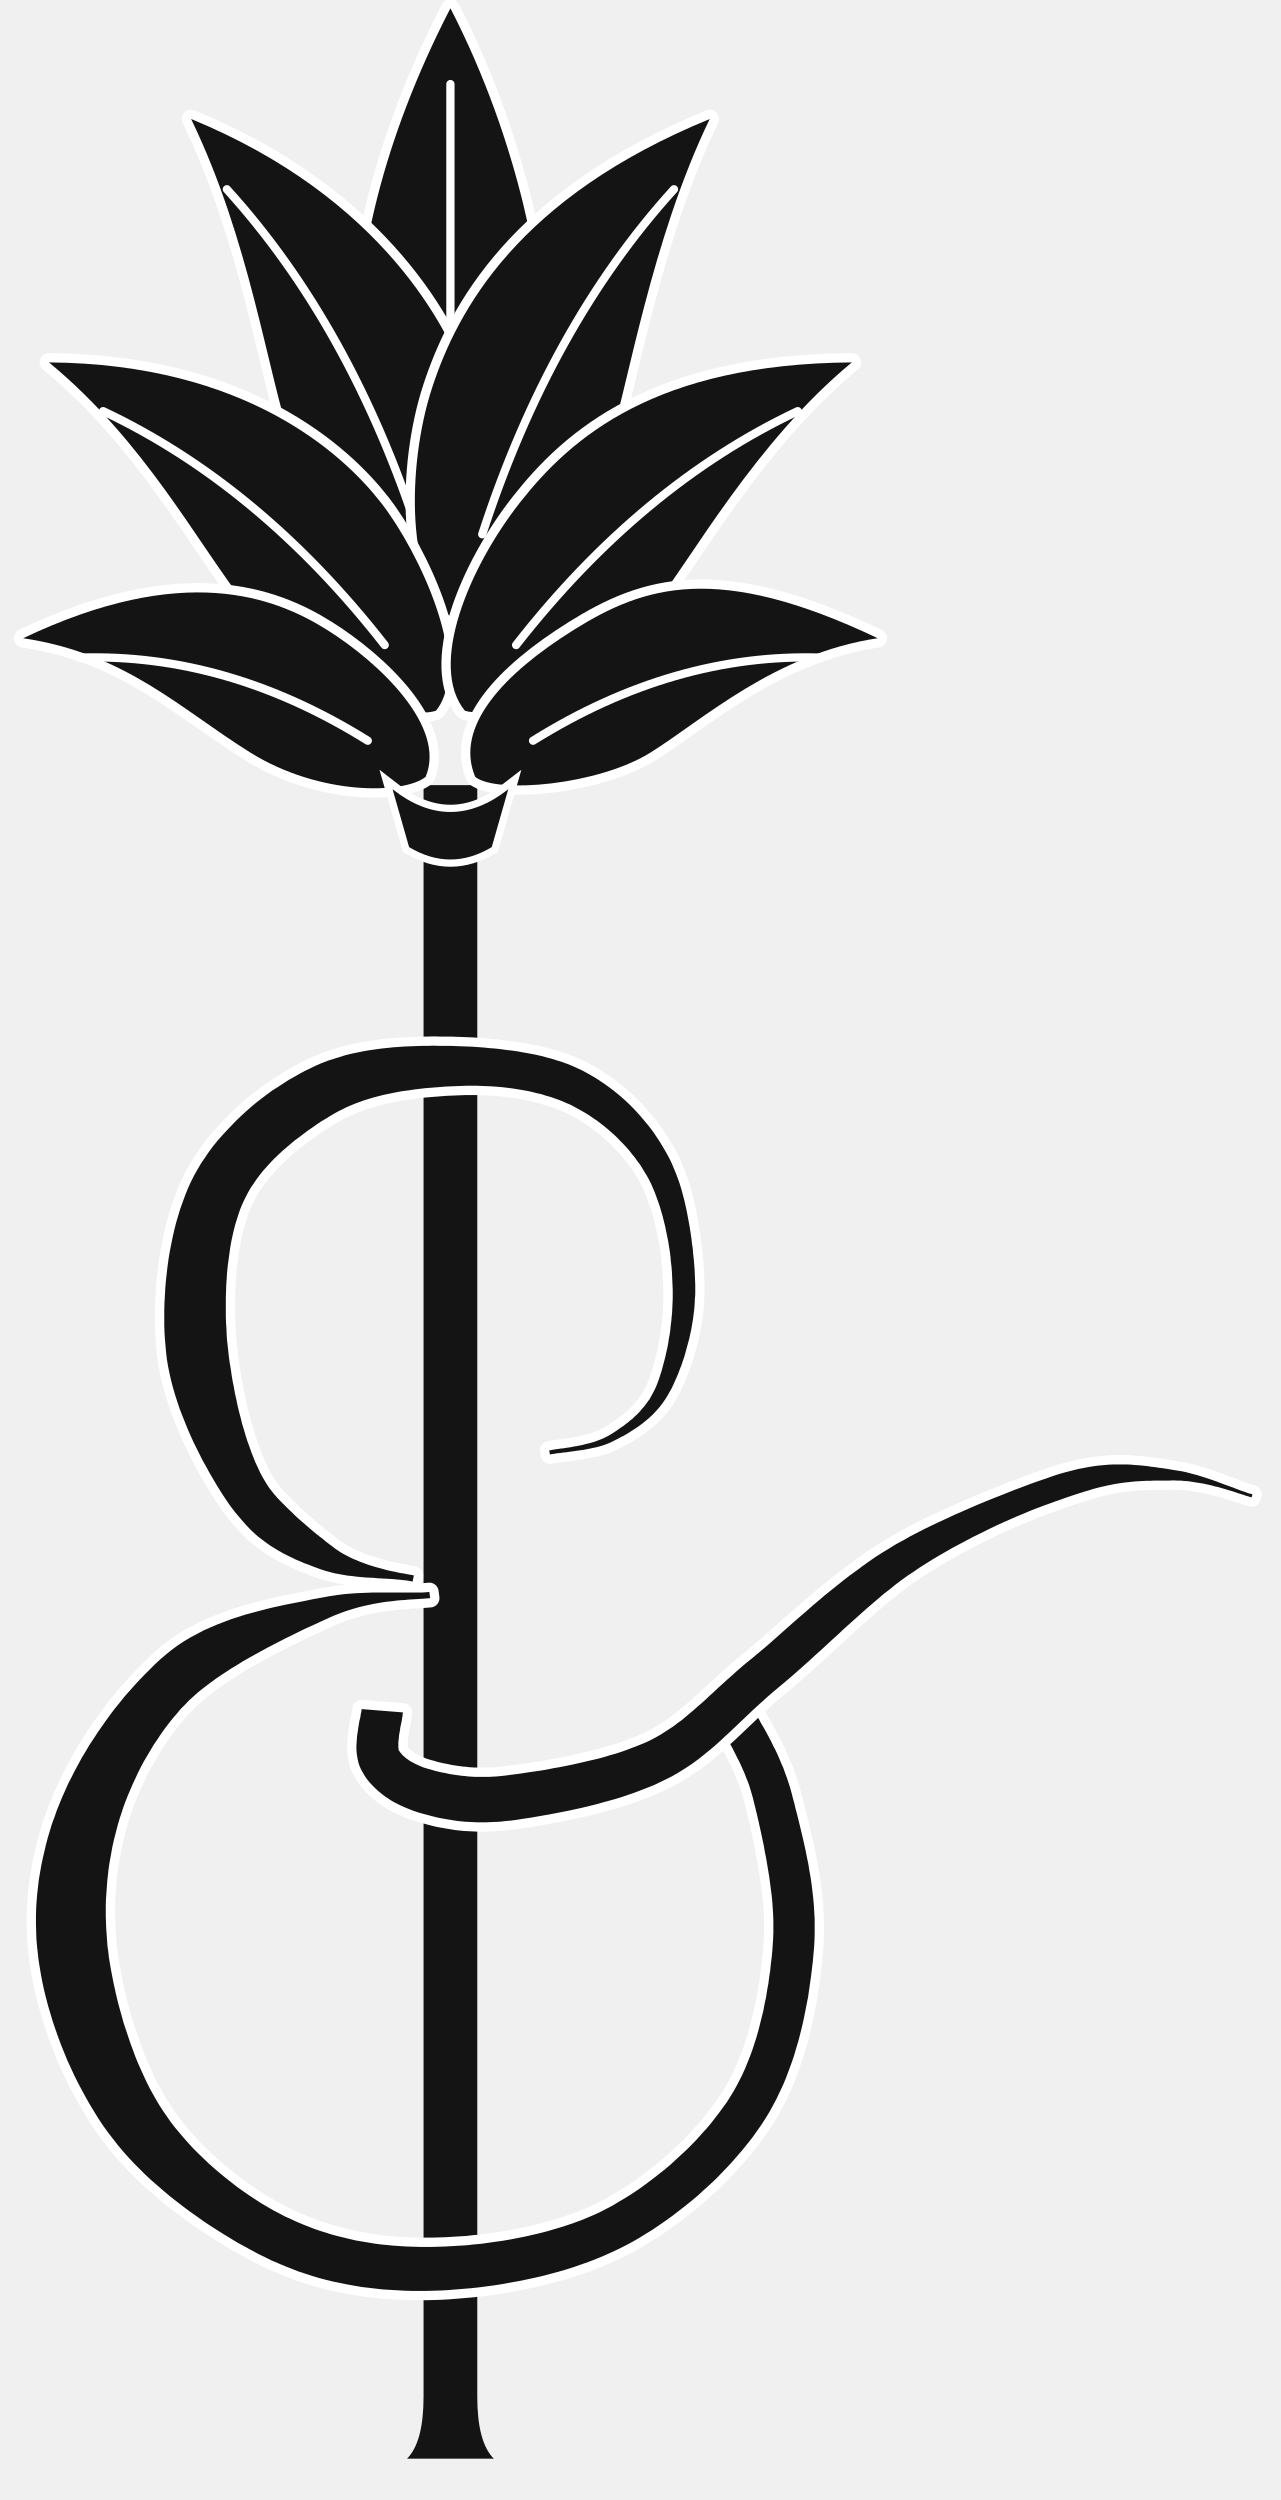
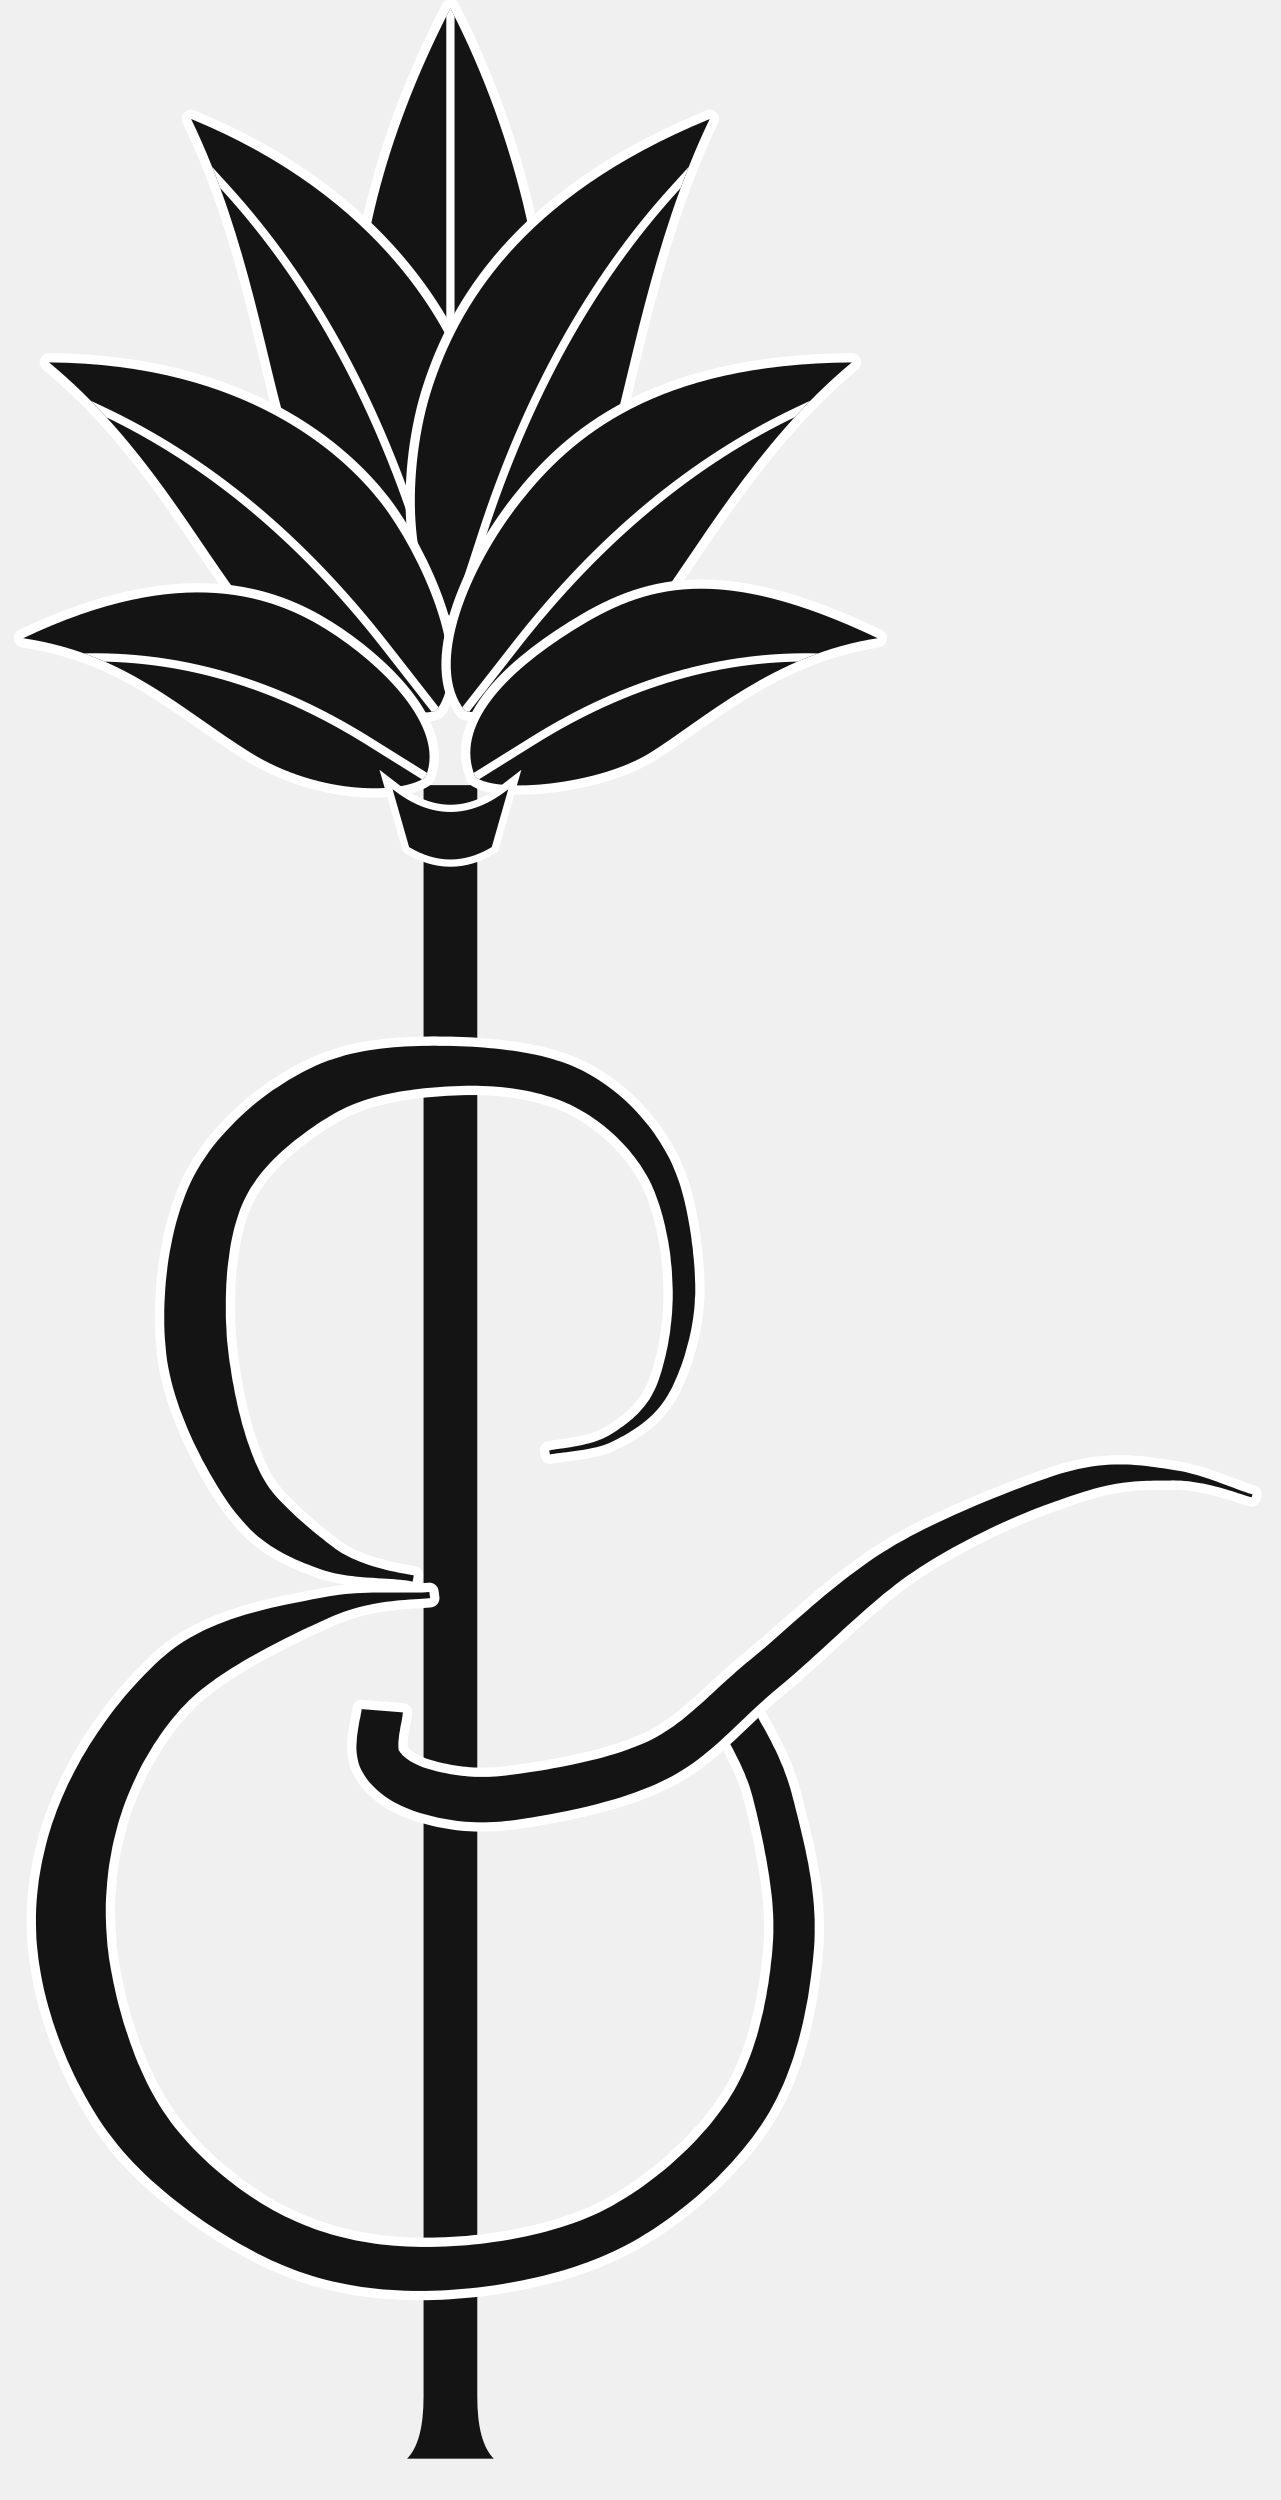
<svg xmlns="http://www.w3.org/2000/svg" viewBox="262 340 620 1210">
+   <defs>
+     <clipPath id="vein-clip-1">
+       <path d="M480.0,606.0 C504.8,598.0 525.0,536.4 525.0,506.4 S513.8,409.5 480.0,344.0 C446.2,409.5 435.0,466.4 435.0,506.4 S455.2,598.0 480.0,606.0Z" />
+     </clipPath>
+     <clipPath id="vein-clip-2">
+       <path d="M478.0,640.0 C501.5,624.4 498.1,556.3 488.9,527.8 S447.1,435.6 354.5,397.6 C382.9,456.4 390.9,517.6 403.3,555.6 S454.5,639.6 478.0,640.0Z" />
+     </clipPath>
+     <clipPath id="vein-clip-3">
+       <path d="M482.0,640.0 C505.5,639.6 547.5,584.1 556.7,555.6 S577.1,456.4 605.5,397.6 C512.9,435.6 483.5,489.8 471.1,527.8 S458.5,624.4 482.0,640.0Z" />
+     </clipPath>
+     <clipPath id="vein-clip-4">
+       <path d="M473.0,684.0 C490.8,662.1 464.8,606.9 446.4,583.3 S380.9,516.1 285.7,515.4 C332.4,554.0 357.1,602.3 381.7,633.8 S455.2,689.9 473.0,684.0Z" />
+     </clipPath>
+     <clipPath id="vein-clip-5">
+       <path d="M487.0,684.0 C504.8,689.9 559.8,657.4 578.3,633.8 S627.6,554.0 674.3,515.4 C579.1,516.1 538.3,551.8 513.6,583.3 S469.2,662.1 487.0,684.0Z" />
+     </clipPath>
+     <clipPath id="vein-clip-6">
+       <path d="M468.0,716.0 C478.2,691.7 445.6,660.7 420.2,644.8 S350.9,611.9 273.2,648.9 C323.1,656.4 349.1,683.0 383.1,704.2 S457.8,724.3 468.0,716.0Z" />
+     </clipPath>
+     <clipPath id="vein-clip-7">
+       <path d="M492.0,716.0 C502.2,724.3 551.5,720.1 576.9,704.2 S636.9,656.4 686.8,648.9 C609.1,611.9 573.8,623.6 539.8,644.8 S481.8,691.7 492.0,716.0Z" />
+     </clipPath>
+   </defs>
  <path d="M467,720 L467,1500 Q467,1522 459,1530 L501,1530 Q493,1522 493,1500 L493,720Z" fill="#141414" />
  <path d="M462.3,1102.5 L461.3,1102.3 L460.2,1102.1 L459.0,1101.9 L457.6,1101.6 L456.2,1101.4 L454.6,1101.1 L453.0,1100.7 L451.3,1100.4 L449.5,1100.0 L447.7,1099.5 L445.9,1099.0 L444.0,1098.5 L442.0,1097.9 L440.1,1097.3 L438.2,1096.6 L436.3,1095.9 L434.4,1095.1 L432.5,1094.3 L430.7,1093.4 L429.0,1092.5 L427.3,1091.6 L425.8,1090.6 L424.3,1089.6 L422.9,1088.5 L421.4,1087.4 L419.8,1086.2 L418.3,1084.9 L416.7,1083.7 L415.2,1082.5 L413.6,1081.2 L412.1,1079.9 L410.6,1078.6 L409.1,1077.3 L407.6,1076.0 L406.1,1074.7 L404.6,1073.3 L403.2,1071.9 L401.7,1070.5 L400.3,1069.1 L398.9,1067.7 L397.5,1066.3 L396.1,1064.8 L394.8,1063.3 L393.5,1061.7 L392.2,1060.0 L391.1,1058.3 L390.0,1056.5 L388.9,1054.6 L387.8,1052.5 L386.8,1050.3 L385.7,1048.0 L384.7,1045.5 L383.7,1043.0 L382.8,1040.4 L381.8,1037.7 L380.9,1034.9 L380.1,1032.1 L379.2,1029.2 L378.5,1026.3 L377.7,1023.3 L377.0,1020.4 L376.4,1017.4 L375.7,1014.4 L375.2,1011.4 L374.6,1008.5 L374.1,1005.5 L373.7,1002.6 L373.2,999.7 L372.8,996.9 L372.5,994.1 L372.2,991.4 L371.9,988.7 L371.7,986.0 L371.6,983.1 L371.4,980.2 L371.3,977.3 L371.3,974.3 L371.3,971.3 L371.3,968.2 L371.4,965.2 L371.5,962.1 L371.7,959.0 L371.9,956.0 L372.2,952.9 L372.6,949.9 L373.0,947.0 L373.4,944.0 L373.9,941.1 L374.5,938.3 L375.1,935.6 L375.8,932.9 L376.6,930.3 L377.4,927.8 L378.2,925.4 L379.1,923.2 L380.1,921.0 L381.1,919.0 L382.2,916.9 L383.4,914.8 L384.8,912.8 L386.2,910.7 L387.7,908.7 L389.3,906.7 L391.0,904.8 L392.8,902.8 L394.6,900.9 L396.5,899.1 L398.5,897.2 L400.5,895.5 L402.6,893.7 L404.6,892.0 L406.8,890.4 L408.9,888.8 L411.0,887.2 L413.2,885.7 L415.3,884.2 L417.4,882.8 L419.6,881.5 L421.7,880.2 L423.7,879.0 L425.7,877.9 L427.7,876.9 L429.7,875.9 L431.8,875.0 L434.0,874.1 L436.2,873.3 L438.4,872.5 L440.7,871.8 L443.0,871.1 L445.4,870.5 L447.7,869.9 L450.2,869.4 L452.6,868.9 L455.1,868.4 L457.6,868.0 L460.1,867.7 L462.6,867.3 L465.1,867.0 L467.6,866.7 L470.1,866.5 L472.7,866.3 L475.2,866.1 L477.7,865.9 L480.1,865.8 L482.6,865.7 L485.1,865.6 L487.6,865.5 L490.1,865.5 L492.6,865.5 L495.1,865.6 L497.6,865.7 L500.1,865.8 L502.6,866.0 L505.1,866.2 L507.6,866.5 L510.0,866.8 L512.5,867.2 L514.9,867.6 L517.2,868.0 L519.5,868.5 L521.8,869.1 L524.1,869.6 L526.2,870.3 L528.4,870.9 L530.4,871.6 L532.4,872.3 L534.4,873.1 L536.2,873.9 L538.1,874.7 L540.0,875.7 L541.8,876.7 L543.6,877.7 L545.5,878.8 L547.3,879.9 L549.0,881.1 L550.8,882.3 L552.5,883.6 L554.2,884.9 L555.9,886.3 L557.5,887.7 L559.1,889.1 L560.7,890.6 L562.2,892.2 L563.7,893.7 L565.2,895.3 L566.6,896.9 L567.9,898.6 L569.3,900.3 L570.5,902.0 L571.8,903.7 L572.9,905.5 L574.0,907.3 L575.1,909.1 L576.1,910.9 L577.1,912.9 L578.0,915.0 L578.9,917.1 L579.7,919.3 L580.5,921.5 L581.3,923.8 L582.0,926.2 L582.7,928.6 L583.3,931.0 L583.9,933.4 L584.4,935.9 L584.9,938.3 L585.4,940.8 L585.8,943.3 L586.2,945.8 L586.5,948.2 L586.7,950.6 L587.0,953.0 L587.2,955.4 L587.3,957.7 L587.4,959.9 L587.5,962.1 L587.6,964.3 L587.6,966.4 L587.6,968.6 L587.5,970.8 L587.4,973.0 L587.3,975.1 L587.1,977.3 L586.9,979.5 L586.6,981.7 L586.4,983.9 L586.1,986.0 L585.7,988.1 L585.4,990.2 L585.0,992.3 L584.5,994.4 L584.1,996.4 L583.6,998.3 L583.1,1000.2 L582.6,1002.1 L582.1,1003.9 L581.5,1005.7 L581.0,1007.3 L580.4,1008.9 L579.8,1010.5 L579.2,1011.9 L578.5,1013.3 L577.8,1014.6 L577.1,1015.9 L576.4,1017.2 L575.5,1018.4 L574.7,1019.5 L573.8,1020.7 L572.9,1021.7 L572.0,1022.8 L571.1,1023.8 L570.1,1024.8 L569.1,1025.7 L568.1,1026.7 L567.0,1027.5 L566.0,1028.4 L564.9,1029.2 L563.8,1030.1 L562.7,1030.8 L561.6,1031.6 L560.5,1032.4 L559.4,1033.1 L558.3,1033.8 L557.2,1034.5 L556.1,1035.1 L554.9,1035.7 L553.7,1036.3 L552.4,1036.8 L551.1,1037.3 L549.8,1037.8 L548.4,1038.2 L547.0,1038.6 L545.5,1038.9 L544.1,1039.3 L542.7,1039.6 L541.2,1039.9 L539.8,1040.1 L538.5,1040.4 L537.1,1040.6 L535.8,1040.8 L534.6,1041.0 L533.4,1041.1 L532.2,1041.3 L531.2,1041.4 L530.2,1041.6 L529.3,1041.7 L528.5,1041.9 L527.8,1042.0 L528.2,1044.0 L528.9,1043.8 L529.6,1043.7 L530.5,1043.6 L531.5,1043.4 L532.5,1043.3 L533.6,1043.2 L534.8,1043.0 L536.1,1042.9 L537.4,1042.7 L538.8,1042.5 L540.2,1042.3 L541.6,1042.1 L543.1,1041.9 L544.6,1041.7 L546.1,1041.4 L547.6,1041.1 L549.0,1040.8 L550.5,1040.5 L552.0,1040.1 L553.4,1039.7 L554.9,1039.2 L556.2,1038.7 L557.6,1038.1 L558.8,1037.5 L560.0,1036.9 L561.2,1036.3 L562.4,1035.6 L563.7,1035.0 L564.9,1034.3 L566.1,1033.6 L567.3,1032.8 L568.6,1032.0 L569.8,1031.2 L571.0,1030.4 L572.2,1029.5 L573.4,1028.6 L574.6,1027.6 L575.8,1026.6 L576.9,1025.6 L578.1,1024.5 L579.2,1023.3 L580.3,1022.1 L581.4,1020.8 L582.4,1019.5 L583.4,1018.1 L584.4,1016.6 L585.3,1015.1 L586.2,1013.5 L587.1,1011.9 L587.9,1010.2 L588.7,1008.4 L589.5,1006.6 L590.3,1004.7 L591.0,1002.8 L591.8,1000.8 L592.5,998.7 L593.2,996.7 L593.8,994.5 L594.4,992.3 L595.0,990.1 L595.6,987.9 L596.1,985.6 L596.6,983.3 L597.0,980.9 L597.4,978.6 L597.7,976.2 L598.0,973.8 L598.2,971.4 L598.3,969.0 L598.5,966.6 L598.5,964.2 L598.5,961.9 L598.4,959.5 L598.3,957.1 L598.2,954.6 L598.0,952.1 L597.8,949.6 L597.5,947.0 L597.3,944.4 L596.9,941.7 L596.6,939.1 L596.2,936.4 L595.8,933.8 L595.3,931.1 L594.8,928.4 L594.3,925.8 L593.7,923.1 L593.1,920.5 L592.4,917.9 L591.7,915.3 L590.9,912.7 L590.0,910.2 L589.1,907.8 L588.1,905.4 L587.1,903.0 L586.0,900.7 L584.8,898.5 L583.6,896.4 L582.3,894.2 L581.0,892.1 L579.6,890.0 L578.2,887.9 L576.7,885.9 L575.1,883.9 L573.5,882.0 L571.8,880.0 L570.1,878.1 L568.4,876.3 L566.6,874.5 L564.7,872.7 L562.8,871.0 L560.9,869.4 L558.9,867.8 L556.8,866.2 L554.7,864.7 L552.6,863.3 L550.5,861.9 L548.3,860.6 L546.0,859.3 L543.8,858.1 L541.4,857.0 L539.0,855.9 L536.5,854.9 L534.0,854.0 L531.4,853.2 L528.9,852.4 L526.2,851.7 L523.6,851.0 L520.9,850.4 L518.2,849.9 L515.4,849.4 L512.7,848.9 L510.0,848.5 L507.2,848.2 L504.4,847.8 L501.7,847.5 L498.9,847.3 L496.1,847.0 L493.4,846.8 L490.6,846.6 L487.9,846.5 L485.2,846.4 L482.5,846.3 L479.9,846.2 L477.2,846.2 L474.6,846.2 L471.9,846.1 L469.2,846.2 L466.4,846.2 L463.6,846.3 L460.8,846.4 L458.0,846.5 L455.2,846.7 L452.3,846.9 L449.5,847.2 L446.6,847.5 L443.7,847.9 L440.8,848.3 L437.9,848.8 L435.0,849.4 L432.1,850.0 L429.2,850.7 L426.4,851.6 L423.5,852.5 L420.6,853.4 L417.8,854.5 L415.0,855.7 L412.3,857.0 L409.6,858.3 L407.0,859.7 L404.4,861.2 L401.7,862.7 L399.1,864.4 L396.5,866.1 L393.8,867.8 L391.2,869.7 L388.7,871.6 L386.1,873.6 L383.6,875.7 L381.1,877.9 L378.7,880.1 L376.3,882.4 L374.0,884.8 L371.7,887.2 L369.4,889.7 L367.2,892.2 L365.1,894.8 L363.1,897.5 L361.2,900.3 L359.3,903.1 L357.6,906.0 L355.9,909.0 L354.4,912.0 L353.0,915.1 L351.7,918.3 L350.5,921.6 L349.3,924.9 L348.3,928.2 L347.3,931.6 L346.4,935.1 L345.6,938.6 L344.9,942.1 L344.2,945.6 L343.6,949.2 L343.1,952.8 L342.7,956.3 L342.3,959.9 L342.0,963.5 L341.8,967.1 L341.6,970.6 L341.5,974.1 L341.5,977.6 L341.5,981.1 L341.6,984.5 L341.8,987.9 L342.1,991.3 L342.4,994.7 L342.8,998.1 L343.4,1001.6 L344.1,1005.0 L344.9,1008.5 L345.8,1011.9 L346.8,1015.3 L347.9,1018.7 L349.0,1022.0 L350.3,1025.3 L351.6,1028.6 L352.9,1031.8 L354.3,1035.0 L355.7,1038.1 L357.2,1041.1 L358.7,1044.1 L360.2,1047.1 L361.8,1049.9 L363.3,1052.7 L364.9,1055.4 L366.4,1058.0 L368.0,1060.6 L369.5,1063.0 L371.1,1065.4 L372.7,1067.8 L374.4,1070.1 L376.1,1072.3 L377.9,1074.4 L379.6,1076.4 L381.4,1078.4 L383.2,1080.3 L385.1,1082.1 L387.0,1083.8 L389.0,1085.3 L391.0,1086.8 L393.0,1088.2 L395.1,1089.5 L397.1,1090.7 L399.2,1091.9 L401.2,1092.9 L403.3,1093.9 L405.3,1094.9 L407.3,1095.7 L409.3,1096.6 L411.3,1097.3 L413.3,1098.1 L415.2,1098.8 L417.1,1099.5 L419.2,1100.2 L421.4,1100.8 L423.6,1101.4 L425.7,1101.8 L428.0,1102.2 L430.2,1102.6 L432.4,1102.8 L434.5,1103.1 L436.7,1103.3 L438.9,1103.5 L441.0,1103.6 L443.0,1103.7 L445.1,1103.9 L447.0,1104.0 L448.9,1104.1 L450.8,1104.2 L452.5,1104.3 L454.2,1104.5 L455.7,1104.6 L457.2,1104.8 L458.5,1104.9 L459.7,1105.1 L460.8,1105.3 L461.7,1105.5Z" fill="#141414" stroke="#fff" stroke-width="9" paint-order="stroke" stroke-linejoin="round" />
  <path d="M469.8,1110.5 L468.8,1110.6 L467.5,1110.7 L466.2,1110.8 L464.7,1110.8 L463.1,1110.8 L461.4,1110.8 L459.6,1110.8 L457.7,1110.8 L455.7,1110.8 L453.6,1110.8 L451.5,1110.8 L449.2,1110.8 L446.9,1110.8 L444.6,1110.8 L442.1,1110.8 L439.6,1110.9 L437.1,1111.0 L434.5,1111.1 L431.9,1111.3 L429.3,1111.5 L426.6,1111.8 L423.9,1112.2 L421.2,1112.6 L418.5,1113.1 L415.8,1113.6 L413.0,1114.1 L410.2,1114.7 L407.2,1115.3 L404.1,1115.9 L401.0,1116.5 L397.7,1117.2 L394.5,1117.9 L391.2,1118.7 L387.8,1119.6 L384.4,1120.5 L381.0,1121.4 L377.6,1122.5 L374.1,1123.6 L370.7,1124.9 L367.3,1126.2 L364.0,1127.6 L360.6,1129.1 L357.4,1130.8 L354.2,1132.5 L351.0,1134.4 L348.0,1136.4 L345.0,1138.6 L342.3,1140.8 L339.6,1143.1 L337.0,1145.5 L334.5,1148.0 L332.0,1150.5 L329.5,1153.1 L327.1,1155.7 L324.7,1158.4 L322.3,1161.1 L320.0,1164.0 L317.7,1166.8 L315.5,1169.7 L313.4,1172.6 L311.3,1175.6 L309.2,1178.6 L307.2,1181.7 L305.2,1184.7 L303.4,1187.8 L301.5,1190.9 L299.8,1194.1 L298.1,1197.2 L296.5,1200.4 L294.9,1203.5 L293.5,1206.7 L292.1,1209.8 L290.8,1213.0 L289.5,1216.2 L288.4,1219.4 L287.2,1222.6 L286.2,1225.9 L285.2,1229.2 L284.3,1232.6 L283.5,1236.0 L282.7,1239.4 L282.0,1242.8 L281.4,1246.2 L280.8,1249.7 L280.4,1253.2 L280.0,1256.7 L279.7,1260.3 L279.5,1263.8 L279.4,1267.4 L279.4,1271.0 L279.5,1274.6 L279.6,1278.2 L279.9,1281.8 L280.3,1285.4 L280.7,1289.0 L281.3,1292.6 L281.9,1296.2 L282.6,1299.8 L283.4,1303.5 L284.3,1307.1 L285.3,1310.9 L286.4,1314.6 L287.5,1318.3 L288.8,1322.1 L290.1,1325.8 L291.5,1329.6 L293.0,1333.3 L294.5,1337.0 L296.2,1340.7 L297.9,1344.4 L299.7,1348.0 L301.6,1351.6 L303.5,1355.1 L305.5,1358.6 L307.6,1362.1 L309.7,1365.5 L311.9,1368.8 L314.2,1372.0 L316.6,1375.1 L319.0,1378.2 L321.5,1381.2 L324.1,1384.1 L326.8,1387.0 L329.6,1389.8 L332.4,1392.6 L335.3,1395.3 L338.3,1397.9 L341.3,1400.5 L344.4,1403.1 L347.6,1405.6 L350.7,1408.0 L353.9,1410.4 L357.2,1412.7 L360.4,1415.0 L363.7,1417.2 L367.0,1419.3 L370.3,1421.4 L373.6,1423.4 L376.9,1425.4 L380.2,1427.2 L383.5,1429.0 L386.8,1430.8 L390.1,1432.4 L393.3,1434.0 L396.6,1435.4 L399.9,1436.8 L403.2,1438.1 L406.5,1439.4 L409.9,1440.5 L413.2,1441.6 L416.6,1442.6 L420.0,1443.5 L423.3,1444.3 L426.8,1445.0 L430.2,1445.7 L433.6,1446.3 L437.0,1446.9 L440.5,1447.3 L443.9,1447.7 L447.4,1448.1 L450.9,1448.3 L454.4,1448.5 L457.8,1448.7 L461.3,1448.8 L464.8,1448.8 L468.4,1448.8 L471.9,1448.7 L475.4,1448.6 L479.0,1448.4 L482.6,1448.1 L486.2,1447.8 L489.9,1447.5 L493.7,1447.1 L497.5,1446.6 L501.3,1446.1 L505.1,1445.5 L508.9,1444.8 L512.8,1444.1 L516.7,1443.3 L520.5,1442.5 L524.4,1441.6 L528.2,1440.6 L532.0,1439.6 L535.8,1438.5 L539.6,1437.3 L543.3,1436.0 L547.0,1434.7 L550.6,1433.3 L554.2,1431.8 L557.8,1430.2 L561.2,1428.6 L564.6,1426.9 L568.0,1425.1 L571.3,1423.2 L574.5,1421.2 L577.8,1419.2 L581.0,1417.0 L584.2,1414.8 L587.4,1412.5 L590.5,1410.1 L593.6,1407.7 L596.7,1405.2 L599.7,1402.7 L602.6,1400.0 L605.5,1397.4 L608.4,1394.7 L611.1,1391.9 L613.8,1389.1 L616.5,1386.2 L619.0,1383.3 L621.5,1380.4 L623.9,1377.4 L626.2,1374.5 L628.4,1371.4 L630.5,1368.4 L632.5,1365.3 L634.4,1362.2 L636.2,1358.9 L637.9,1355.7 L639.5,1352.3 L641.1,1348.9 L642.5,1345.5 L643.8,1342.0 L645.1,1338.5 L646.3,1335.0 L647.3,1331.5 L648.4,1327.9 L649.3,1324.4 L650.2,1320.8 L651.0,1317.2 L651.7,1313.7 L652.4,1310.1 L653.1,1306.6 L653.6,1303.1 L654.1,1299.6 L654.6,1296.1 L655.0,1292.7 L655.4,1289.4 L655.7,1286.1 L656.0,1282.7 L656.2,1279.4 L656.3,1275.9 L656.3,1272.4 L656.3,1269.0 L656.1,1265.5 L655.9,1262.1 L655.6,1258.7 L655.2,1255.3 L654.8,1251.9 L654.3,1248.5 L653.7,1245.2 L653.2,1242.0 L652.5,1238.7 L651.9,1235.6 L651.2,1232.4 L650.5,1229.4 L649.8,1226.4 L649.1,1223.5 L648.4,1220.6 L647.7,1217.8 L647.0,1215.2 L646.4,1212.6 L645.7,1210.1 L645.1,1207.7 L644.4,1205.2 L643.6,1202.7 L642.8,1200.3 L641.9,1197.9 L641.1,1195.6 L640.1,1193.4 L639.2,1191.2 L638.3,1189.1 L637.3,1187.0 L636.3,1185.1 L635.4,1183.2 L634.4,1181.3 L633.5,1179.6 L632.6,1177.9 L631.7,1176.3 L630.8,1174.8 L630.0,1173.4 L629.3,1172.0 L628.6,1170.8 L627.9,1169.6 L627.4,1168.6 L626.9,1167.7 L626.5,1166.9 L626.1,1166.2 L609.9,1173.8 L610.3,1174.8 L610.9,1176.0 L611.5,1177.1 L612.2,1178.3 L612.8,1179.6 L613.6,1180.8 L614.3,1182.2 L615.1,1183.6 L615.9,1185.0 L616.7,1186.5 L617.5,1188.1 L618.3,1189.7 L619.1,1191.3 L620.0,1193.0 L620.8,1194.8 L621.6,1196.6 L622.4,1198.4 L623.1,1200.3 L623.9,1202.2 L624.6,1204.1 L625.2,1206.1 L625.8,1208.1 L626.4,1210.2 L626.9,1212.3 L627.5,1214.7 L628.1,1217.1 L628.7,1219.7 L629.3,1222.3 L629.9,1225.0 L630.5,1227.8 L631.1,1230.6 L631.7,1233.4 L632.2,1236.4 L632.8,1239.3 L633.3,1242.3 L633.8,1245.3 L634.3,1248.3 L634.7,1251.4 L635.1,1254.4 L635.5,1257.5 L635.8,1260.5 L636.0,1263.6 L636.2,1266.6 L636.3,1269.6 L636.3,1272.5 L636.3,1275.5 L636.2,1278.4 L636.0,1281.3 L635.8,1284.2 L635.5,1287.3 L635.1,1290.5 L634.8,1293.6 L634.3,1296.8 L633.9,1300.0 L633.3,1303.2 L632.8,1306.5 L632.1,1309.7 L631.5,1313.0 L630.7,1316.2 L629.9,1319.4 L629.1,1322.6 L628.2,1325.8 L627.2,1328.9 L626.2,1332.0 L625.1,1335.0 L623.9,1338.0 L622.7,1341.0 L621.4,1343.9 L620.0,1346.7 L618.6,1349.4 L617.1,1352.1 L615.5,1354.7 L613.9,1357.3 L612.0,1359.9 L610.1,1362.5 L608.1,1365.1 L606.1,1367.7 L603.9,1370.3 L601.6,1372.8 L599.3,1375.4 L596.9,1377.9 L594.4,1380.4 L591.8,1382.8 L589.2,1385.2 L586.6,1387.6 L583.9,1389.9 L581.1,1392.1 L578.3,1394.3 L575.5,1396.4 L572.7,1398.5 L569.8,1400.5 L566.9,1402.4 L564.0,1404.2 L561.1,1405.9 L558.3,1407.6 L555.4,1409.1 L552.5,1410.6 L549.5,1412.0 L546.4,1413.3 L543.3,1414.6 L540.0,1415.8 L536.8,1416.9 L533.4,1418.0 L530.0,1419.0 L526.6,1420.0 L523.1,1420.9 L519.6,1421.7 L516.1,1422.5 L512.6,1423.2 L509.0,1423.9 L505.5,1424.5 L501.9,1425.0 L498.4,1425.5 L494.9,1426.0 L491.4,1426.3 L488.0,1426.7 L484.5,1426.9 L481.2,1427.1 L477.9,1427.3 L474.6,1427.4 L471.4,1427.5 L468.2,1427.5 L465.0,1427.5 L461.9,1427.4 L458.7,1427.3 L455.6,1427.1 L452.5,1426.9 L449.4,1426.6 L446.3,1426.3 L443.3,1425.9 L440.3,1425.4 L437.3,1424.9 L434.3,1424.4 L431.3,1423.7 L428.4,1423.0 L425.5,1422.3 L422.5,1421.5 L419.7,1420.6 L416.8,1419.7 L413.9,1418.7 L411.1,1417.6 L408.3,1416.5 L405.5,1415.3 L402.7,1414.0 L399.8,1412.7 L397.0,1411.2 L394.1,1409.7 L391.2,1408.0 L388.3,1406.3 L385.4,1404.4 L382.5,1402.5 L379.6,1400.5 L376.8,1398.5 L374.0,1396.3 L371.2,1394.1 L368.4,1391.8 L365.7,1389.5 L363.1,1387.2 L360.5,1384.7 L358.0,1382.3 L355.5,1379.8 L353.2,1377.3 L350.9,1374.7 L348.7,1372.1 L346.6,1369.6 L344.6,1367.0 L342.8,1364.4 L341.0,1361.8 L339.3,1359.2 L337.7,1356.5 L336.1,1353.7 L334.5,1350.8 L333.0,1347.8 L331.6,1344.8 L330.2,1341.7 L328.8,1338.6 L327.5,1335.4 L326.3,1332.1 L325.1,1328.9 L324.0,1325.6 L322.9,1322.3 L321.8,1319.0 L320.9,1315.7 L320.0,1312.5 L319.1,1309.2 L318.3,1305.9 L317.6,1302.7 L316.9,1299.5 L316.3,1296.4 L315.7,1293.3 L315.2,1290.3 L314.7,1287.4 L314.4,1284.6 L314.0,1281.7 L313.8,1278.9 L313.6,1276.0 L313.4,1273.2 L313.3,1270.4 L313.2,1267.5 L313.2,1264.7 L313.2,1261.9 L313.3,1259.0 L313.5,1256.2 L313.7,1253.4 L313.9,1250.6 L314.2,1247.8 L314.5,1245.0 L314.9,1242.2 L315.4,1239.4 L315.9,1236.6 L316.4,1233.8 L317.0,1231.1 L317.7,1228.3 L318.4,1225.6 L319.1,1222.9 L319.9,1220.2 L320.8,1217.5 L321.7,1214.7 L322.7,1212.0 L323.8,1209.2 L325.0,1206.4 L326.2,1203.6 L327.5,1200.8 L328.8,1198.0 L330.2,1195.2 L331.7,1192.4 L333.3,1189.7 L334.9,1187.0 L336.5,1184.3 L338.3,1181.7 L340.0,1179.1 L341.8,1176.6 L343.7,1174.1 L345.6,1171.7 L347.6,1169.4 L349.5,1167.1 L351.6,1165.0 L353.6,1162.9 L355.7,1161.0 L357.7,1159.2 L359.8,1157.5 L362.0,1155.8 L364.3,1154.1 L366.6,1152.4 L369.1,1150.7 L371.7,1149.0 L374.3,1147.3 L377.0,1145.7 L379.7,1144.0 L382.5,1142.4 L385.4,1140.8 L388.3,1139.2 L391.2,1137.6 L394.1,1136.1 L397.0,1134.6 L399.9,1133.1 L402.8,1131.7 L405.6,1130.3 L408.4,1128.9 L411.2,1127.6 L413.9,1126.4 L416.5,1125.2 L419.1,1124.0 L421.5,1122.9 L423.8,1121.9 L426.1,1121.0 L428.5,1120.1 L430.9,1119.3 L433.2,1118.6 L435.6,1117.9 L438.0,1117.3 L440.4,1116.8 L442.7,1116.3 L445.0,1115.9 L447.3,1115.5 L449.5,1115.2 L451.7,1115.0 L453.8,1114.7 L455.9,1114.5 L457.8,1114.4 L459.7,1114.2 L461.5,1114.1 L463.2,1114.0 L464.9,1113.9 L466.4,1113.8 L467.7,1113.7 L469.0,1113.6 L470.2,1113.5Z" fill="#141414" stroke="#fff" stroke-width="9" paint-order="stroke" stroke-linejoin="round" />
  <path d="M437.0,1167.2 L437.0,1167.5 L437.0,1167.8 L436.9,1168.3 L436.8,1168.9 L436.6,1169.7 L436.5,1170.6 L436.3,1171.6 L436.0,1172.7 L435.8,1173.8 L435.6,1175.1 L435.4,1176.3 L435.2,1177.7 L435.0,1179.0 L434.8,1180.4 L434.7,1181.9 L434.6,1183.4 L434.5,1184.9 L434.5,1186.5 L434.6,1188.1 L434.8,1189.7 L435.1,1191.4 L435.5,1193.2 L436.1,1195.0 L436.9,1196.7 L437.7,1198.1 L438.4,1199.3 L439.2,1200.5 L440.0,1201.6 L440.9,1202.7 L441.9,1203.8 L442.9,1204.8 L443.9,1205.8 L445.0,1206.8 L446.1,1207.7 L447.2,1208.6 L448.4,1209.5 L449.6,1210.3 L450.8,1211.1 L452.1,1211.9 L453.4,1212.6 L454.8,1213.3 L456.2,1214.0 L457.6,1214.6 L459.0,1215.2 L460.5,1215.8 L462.0,1216.4 L463.5,1216.9 L465.0,1217.4 L466.5,1217.8 L468.0,1218.2 L469.5,1218.6 L471.0,1219.0 L472.6,1219.4 L474.2,1219.8 L475.9,1220.1 L477.6,1220.4 L479.4,1220.7 L481.2,1221.0 L483.0,1221.3 L484.9,1221.5 L486.8,1221.7 L488.8,1221.8 L490.9,1221.9 L492.9,1222.0 L495.1,1222.0 L497.3,1222.0 L499.5,1221.9 L501.8,1221.8 L504.1,1221.7 L506.5,1221.4 L509.0,1221.2 L511.4,1220.9 L513.9,1220.5 L516.5,1220.1 L519.2,1219.7 L522.0,1219.2 L524.9,1218.7 L527.8,1218.2 L530.9,1217.6 L534.0,1217.0 L537.1,1216.4 L540.3,1215.7 L543.5,1215.0 L546.8,1214.2 L550.1,1213.4 L553.3,1212.5 L556.6,1211.6 L559.9,1210.7 L563.1,1209.7 L566.3,1208.6 L569.5,1207.5 L572.6,1206.3 L575.7,1205.1 L578.7,1203.9 L581.6,1202.5 L584.5,1201.1 L587.3,1199.7 L589.9,1198.2 L592.5,1196.6 L595.0,1195.0 L597.5,1193.3 L599.8,1191.6 L602.1,1189.8 L604.3,1188.0 L606.5,1186.2 L608.6,1184.4 L610.7,1182.5 L612.7,1180.6 L614.7,1178.8 L616.8,1176.8 L618.8,1174.9 L620.8,1173.0 L622.8,1171.1 L624.9,1169.1 L626.9,1167.2 L629.1,1165.2 L631.2,1163.3 L633.4,1161.3 L635.7,1159.3 L638.1,1157.3 L640.6,1155.2 L643.2,1153.0 L645.9,1150.7 L648.5,1148.4 L651.2,1146.0 L653.9,1143.6 L656.6,1141.1 L659.3,1138.7 L662.1,1136.1 L664.8,1133.6 L667.6,1131.1 L670.3,1128.5 L673.1,1126.0 L675.9,1123.5 L678.7,1121.0 L681.5,1118.5 L684.3,1116.1 L687.1,1113.7 L689.9,1111.3 L692.8,1109.1 L695.6,1106.8 L698.4,1104.7 L701.3,1102.6 L704.2,1100.7 L707.1,1098.7 L710.1,1096.8 L713.3,1094.8 L716.5,1092.9 L719.8,1091.0 L723.1,1089.1 L726.5,1087.3 L729.9,1085.5 L733.3,1083.7 L736.8,1082.0 L740.2,1080.3 L743.7,1078.6 L747.2,1077.0 L750.6,1075.5 L754.0,1074.0 L757.4,1072.6 L760.7,1071.2 L764.0,1069.9 L767.2,1068.7 L770.3,1067.6 L773.3,1066.5 L776.2,1065.5 L779.0,1064.5 L781.7,1063.6 L784.2,1062.8 L786.7,1062.0 L789.1,1061.3 L791.3,1060.6 L793.6,1060.0 L795.7,1059.5 L797.9,1059.0 L799.9,1058.6 L801.9,1058.2 L803.9,1057.9 L805.9,1057.6 L807.8,1057.4 L809.7,1057.2 L811.5,1057.0 L813.4,1056.9 L815.2,1056.8 L817.1,1056.7 L818.9,1056.7 L820.7,1056.6 L822.5,1056.6 L824.3,1056.6 L826.1,1056.6 L828.0,1056.6 L829.8,1056.5 L831.6,1056.6 L833.4,1056.6 L835.2,1056.8 L837.1,1056.9 L839.0,1057.2 L840.8,1057.5 L842.7,1057.8 L844.6,1058.1 L846.4,1058.5 L848.2,1058.9 L850.0,1059.4 L851.8,1059.8 L853.5,1060.3 L855.2,1060.8 L856.8,1061.3 L858.3,1061.7 L859.8,1062.2 L861.2,1062.7 L862.5,1063.1 L863.8,1063.5 L864.9,1063.9 L866.0,1064.2 L866.9,1064.5 L867.8,1064.7 L868.2,1063.3 L867.4,1063.0 L866.4,1062.8 L865.4,1062.4 L864.3,1062.0 L863.0,1061.6 L861.7,1061.1 L860.3,1060.6 L858.9,1060.0 L857.4,1059.5 L855.8,1058.9 L854.1,1058.3 L852.5,1057.7 L850.7,1057.0 L849.0,1056.4 L847.2,1055.8 L845.4,1055.2 L843.5,1054.6 L841.6,1054.0 L839.7,1053.5 L837.8,1053.0 L835.9,1052.5 L834.0,1052.1 L832.1,1051.8 L830.2,1051.5 L828.4,1051.2 L826.6,1050.9 L824.7,1050.6 L822.9,1050.4 L821.1,1050.1 L819.2,1049.9 L817.3,1049.6 L815.4,1049.4 L813.5,1049.2 L811.5,1049.1 L809.5,1048.9 L807.5,1048.8 L805.4,1048.8 L803.2,1048.8 L801.0,1048.8 L798.7,1048.9 L796.4,1049.1 L794.0,1049.3 L791.6,1049.6 L789.1,1050.0 L786.5,1050.5 L783.8,1051.0 L781.1,1051.7 L778.3,1052.4 L775.4,1053.2 L772.5,1054.1 L769.4,1055.2 L766.2,1056.3 L763.0,1057.4 L759.7,1058.6 L756.3,1059.9 L752.8,1061.2 L749.3,1062.6 L745.8,1064.0 L742.2,1065.4 L738.5,1066.9 L734.9,1068.4 L731.2,1070.0 L727.6,1071.6 L723.9,1073.2 L720.3,1074.9 L716.6,1076.6 L713.0,1078.3 L709.5,1080.0 L706.0,1081.8 L702.5,1083.6 L699.2,1085.5 L695.8,1087.3 L692.6,1089.3 L689.3,1091.3 L686.0,1093.4 L682.8,1095.6 L679.6,1097.9 L676.5,1100.2 L673.3,1102.5 L670.2,1104.9 L667.2,1107.3 L664.1,1109.8 L661.1,1112.2 L658.2,1114.7 L655.2,1117.2 L652.4,1119.7 L649.5,1122.2 L646.7,1124.6 L644.0,1127.0 L641.3,1129.4 L638.6,1131.8 L636.0,1134.1 L633.4,1136.4 L630.9,1138.5 L628.4,1140.6 L625.9,1142.7 L623.4,1144.7 L620.9,1146.8 L618.5,1148.9 L616.2,1151.0 L613.9,1153.0 L611.7,1155.0 L609.6,1156.9 L607.5,1158.9 L605.5,1160.7 L603.5,1162.6 L601.5,1164.4 L599.5,1166.1 L597.6,1167.8 L595.7,1169.4 L593.8,1171.0 L591.9,1172.6 L589.9,1174.0 L588.0,1175.5 L586.0,1176.8 L584.0,1178.1 L582.0,1179.4 L579.9,1180.6 L577.7,1181.8 L575.5,1182.9 L573.2,1183.9 L570.7,1184.9 L568.1,1185.9 L565.5,1186.9 L562.7,1187.9 L559.9,1188.8 L557.0,1189.6 L554.1,1190.5 L551.1,1191.3 L548.0,1192.0 L545.0,1192.7 L542.0,1193.4 L538.9,1194.1 L535.9,1194.7 L532.9,1195.3 L529.9,1195.8 L527.0,1196.4 L524.1,1196.9 L521.3,1197.3 L518.5,1197.7 L515.9,1198.1 L513.3,1198.5 L510.9,1198.8 L508.6,1199.1 L506.4,1199.4 L504.4,1199.6 L502.4,1199.8 L500.5,1199.9 L498.7,1200.0 L496.9,1200.0 L495.1,1200.0 L493.4,1200.0 L491.8,1200.0 L490.2,1199.9 L488.6,1199.8 L487.1,1199.6 L485.6,1199.5 L484.2,1199.3 L482.7,1199.1 L481.4,1198.9 L480.0,1198.7 L478.6,1198.4 L477.3,1198.1 L476.0,1197.9 L474.7,1197.6 L473.4,1197.3 L472.2,1197.0 L471.0,1196.6 L469.8,1196.3 L468.8,1196.0 L467.8,1195.7 L466.8,1195.4 L465.9,1195.0 L464.9,1194.6 L464.1,1194.2 L463.2,1193.8 L462.4,1193.4 L461.7,1193.0 L460.9,1192.6 L460.2,1192.2 L459.6,1191.7 L459.0,1191.3 L458.4,1190.9 L457.9,1190.4 L457.4,1190.0 L456.9,1189.6 L456.5,1189.1 L456.2,1188.7 L455.8,1188.3 L455.5,1187.9 L455.3,1187.5 L455.1,1187.3 L455.1,1187.3 L455.1,1187.3 L455.0,1187.1 L454.9,1186.8 L454.9,1186.3 L454.8,1185.7 L454.8,1185.0 L454.8,1184.2 L454.8,1183.3 L454.9,1182.4 L455.0,1181.5 L455.1,1180.5 L455.2,1179.5 L455.4,1178.4 L455.6,1177.4 L455.7,1176.4 L455.9,1175.4 L456.1,1174.4 L456.3,1173.5 L456.5,1172.5 L456.6,1171.6 L456.8,1170.6 L456.9,1169.6 L457.0,1168.8Z" fill="#141414" stroke="#fff" stroke-width="9" paint-order="stroke" stroke-linejoin="round" />
  <path d="M480.0,606.0 C504.8,598.0 525.0,536.4 525.0,506.4 S513.8,409.5 480.0,344.0 C446.2,409.5 435.0,466.4 435.0,506.4 S455.2,598.0 480.0,606.0Z" fill="#141414" stroke="#fff" stroke-width="9" paint-order="stroke" stroke-linejoin="round" />
-   <path d="M480.0,564.1 Q480.0,461.9 480.0,380.7" fill="none" stroke="#fff" stroke-width="4" stroke-linecap="round" />
+   <path d="M480.0,724.1 L480.0,564.1 Q480.0,461.9 480.0,380.7 L480.0,220.7" fill="none" stroke="#fff" stroke-width="4" stroke-linecap="round" clip-path="url(#vein-clip-1)" />
  <path d="M478.0,640.0 C501.5,624.4 498.1,556.3 488.9,527.8 S447.1,435.6 354.5,397.6 C382.9,456.4 390.9,517.6 403.3,555.6 S454.5,639.6 478.0,640.0Z" fill="#141414" stroke="#fff" stroke-width="9" paint-order="stroke" stroke-linejoin="round" />
-   <path d="M464.6,598.6 Q431.8,497.7 371.8,431.6" fill="none" stroke="#fff" stroke-width="4" stroke-linecap="round" />
+   <path d="M514.1,750.8 L464.6,598.6 Q431.8,497.7 371.8,431.6 L264.3,313.1" fill="none" stroke="#fff" stroke-width="4" stroke-linecap="round" clip-path="url(#vein-clip-2)" />
  <path d="M482.0,640.0 C505.5,639.6 547.5,584.1 556.7,555.6 S577.1,456.4 605.5,397.6 C512.9,435.6 483.5,489.8 471.1,527.8 S458.5,624.4 482.0,640.0Z" fill="#141414" stroke="#fff" stroke-width="9" paint-order="stroke" stroke-linejoin="round" />
-   <path d="M495.4,598.6 Q528.2,497.7 588.2,431.6" fill="none" stroke="#fff" stroke-width="4" stroke-linecap="round" />
+   <path d="M445.9,750.8 L495.4,598.6 Q528.2,497.7 588.2,431.6 L695.7,313.1" fill="none" stroke="#fff" stroke-width="4" stroke-linecap="round" clip-path="url(#vein-clip-3)" />
  <path d="M473.0,684.0 C490.8,662.1 464.8,606.9 446.4,583.3 S380.9,516.1 285.7,515.4 C332.4,554.0 357.1,602.3 381.7,633.8 S455.2,689.9 473.0,684.0Z" fill="#141414" stroke="#fff" stroke-width="9" paint-order="stroke" stroke-linejoin="round" />
-   <path d="M448.2,652.2 Q387.7,574.8 311.9,539.0" fill="none" stroke="#fff" stroke-width="4" stroke-linecap="round" />
+   <path d="M546.7,778.3 L448.2,652.2 Q387.7,574.8 311.9,539.0 L167.2,470.7" fill="none" stroke="#fff" stroke-width="4" stroke-linecap="round" clip-path="url(#vein-clip-4)" />
  <path d="M487.0,684.0 C504.8,689.9 559.8,657.4 578.3,633.8 S627.6,554.0 674.3,515.4 C579.1,516.1 538.3,551.8 513.6,583.3 S469.2,662.1 487.0,684.0Z" fill="#141414" stroke="#fff" stroke-width="9" paint-order="stroke" stroke-linejoin="round" />
-   <path d="M511.8,652.2 Q572.3,574.8 648.1,539.0" fill="none" stroke="#fff" stroke-width="4" stroke-linecap="round" />
+   <path d="M413.3,778.3 L511.8,652.2 Q572.3,574.8 648.1,539.0 L792.8,470.7" fill="none" stroke="#fff" stroke-width="4" stroke-linecap="round" clip-path="url(#vein-clip-5)" />
  <path d="M468.0,716.0 C478.2,691.7 445.6,660.7 420.2,644.8 S350.9,611.9 273.2,648.9 C323.1,656.4 349.1,683.0 383.1,704.2 S457.8,724.3 468.0,716.0Z" fill="#141414" stroke="#fff" stroke-width="9" paint-order="stroke" stroke-linejoin="round" />
-   <path d="M440.0,698.5 Q371.9,656.0 300.5,658.3" fill="none" stroke="#fff" stroke-width="4" stroke-linecap="round" />
+   <path d="M575.7,783.2 L440.0,698.5 Q371.9,656.0 300.5,658.3 L140.6,663.5" fill="none" stroke="#fff" stroke-width="4" stroke-linecap="round" clip-path="url(#vein-clip-6)" />
  <path d="M492.0,716.0 C502.2,724.3 551.5,720.1 576.9,704.2 S636.9,656.4 686.8,648.9 C609.1,611.9 573.8,623.6 539.8,644.8 S481.8,691.7 492.0,716.0Z" fill="#141414" stroke="#fff" stroke-width="9" paint-order="stroke" stroke-linejoin="round" />
-   <path d="M520.0,698.5 Q588.1,656.0 659.5,658.3" fill="none" stroke="#fff" stroke-width="4" stroke-linecap="round" />
+   <path d="M384.3,783.2 L520.0,698.5 Q588.1,656.0 659.5,658.3 L819.4,663.5" fill="none" stroke="#fff" stroke-width="4" stroke-linecap="round" clip-path="url(#vein-clip-7)" />
  <path d="M452,722 Q480,744 508,722 L500,750 Q480,762 460,750Z" fill="#141414" stroke="#fff" stroke-width="7" paint-order="stroke" />
</svg>
